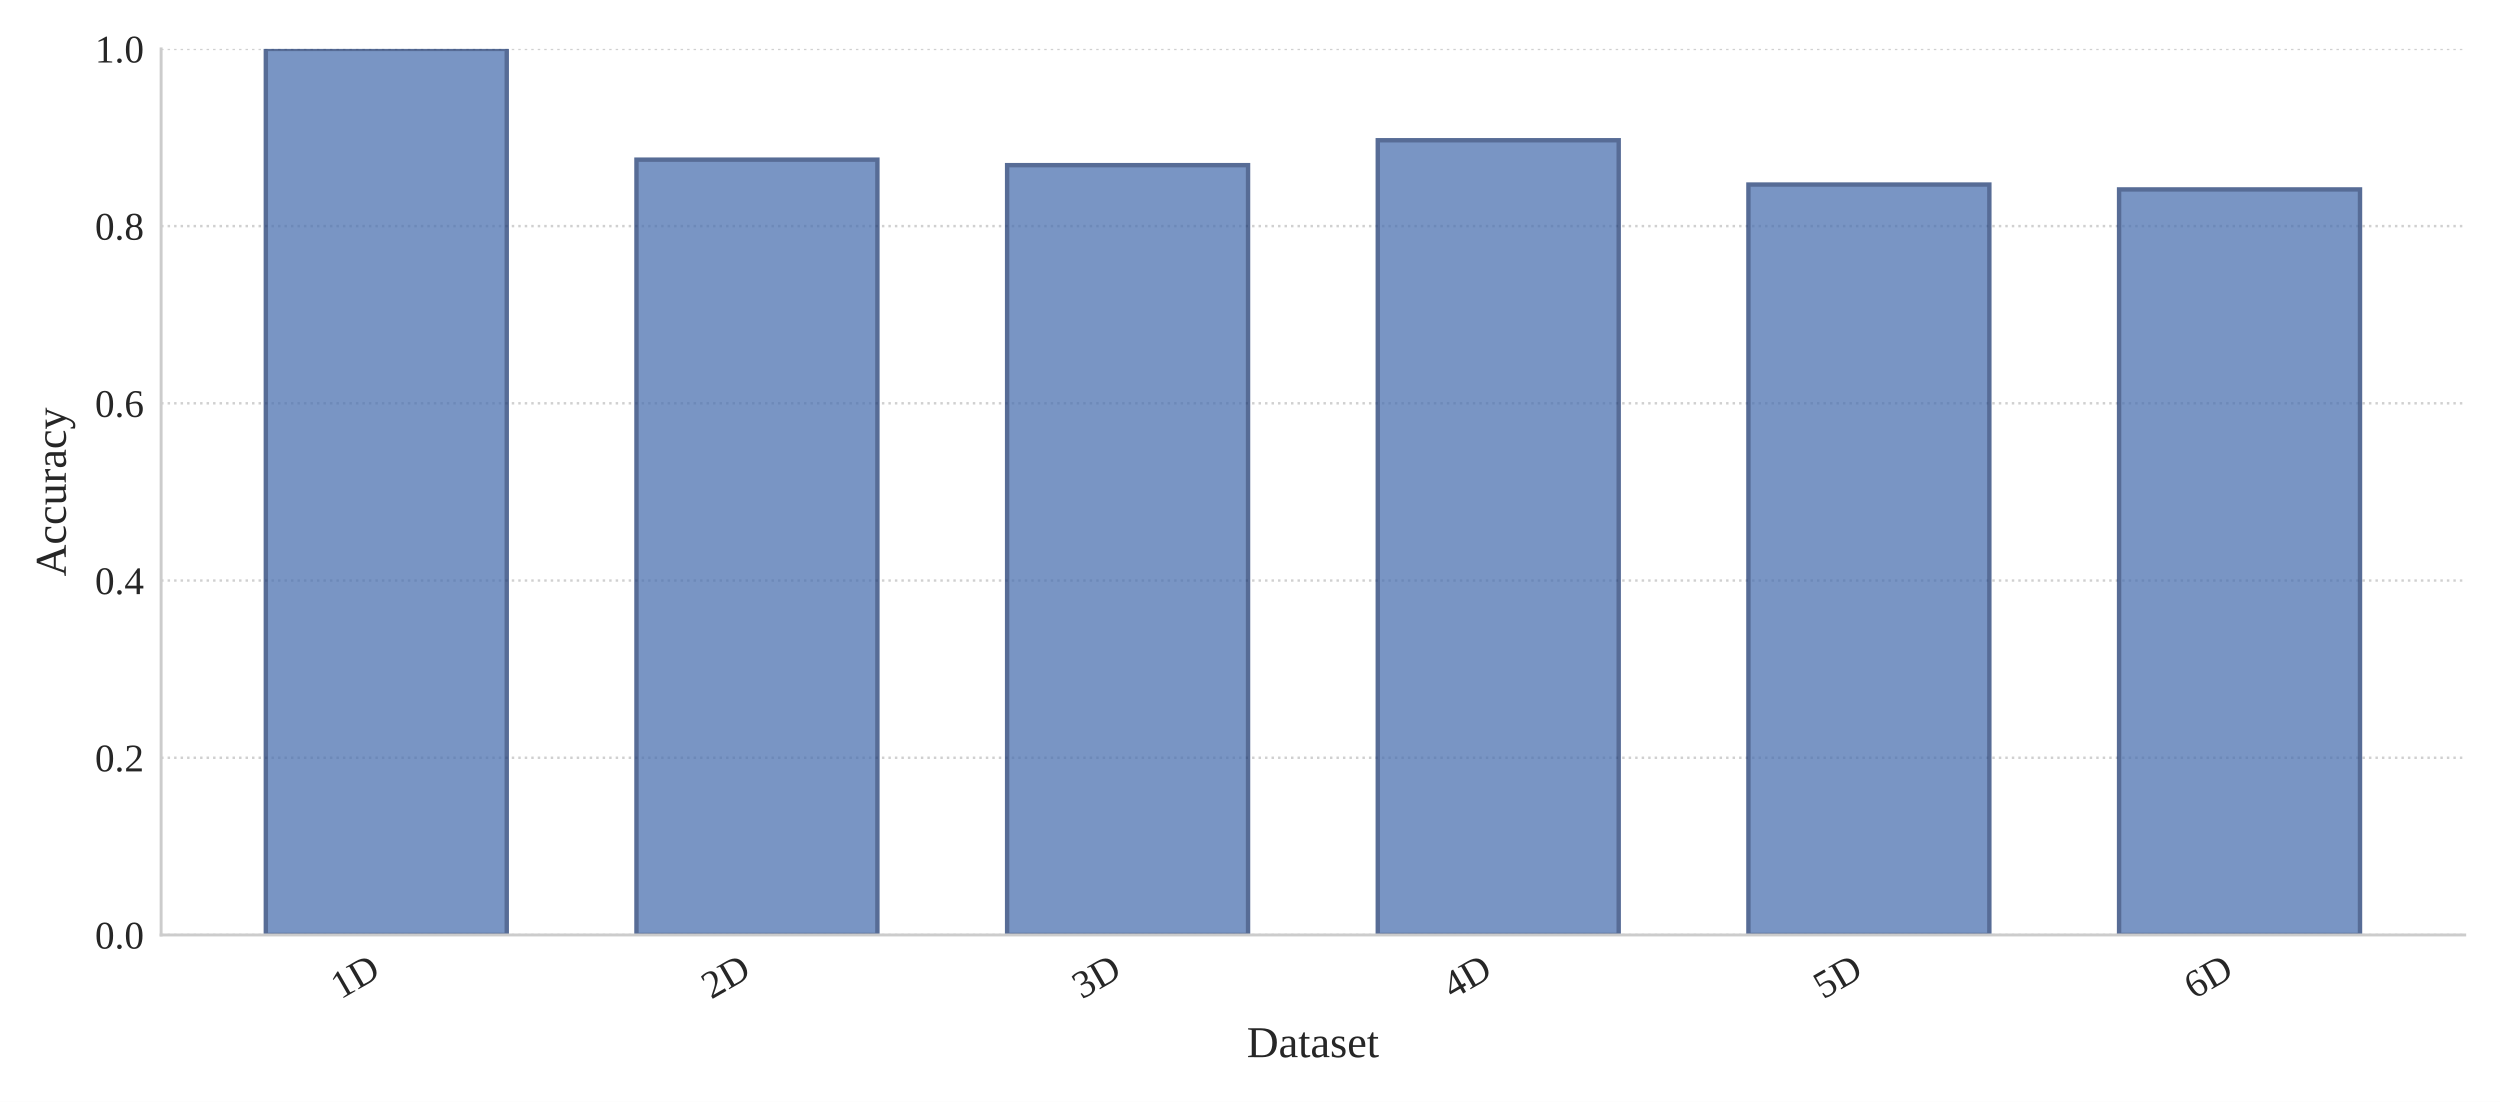
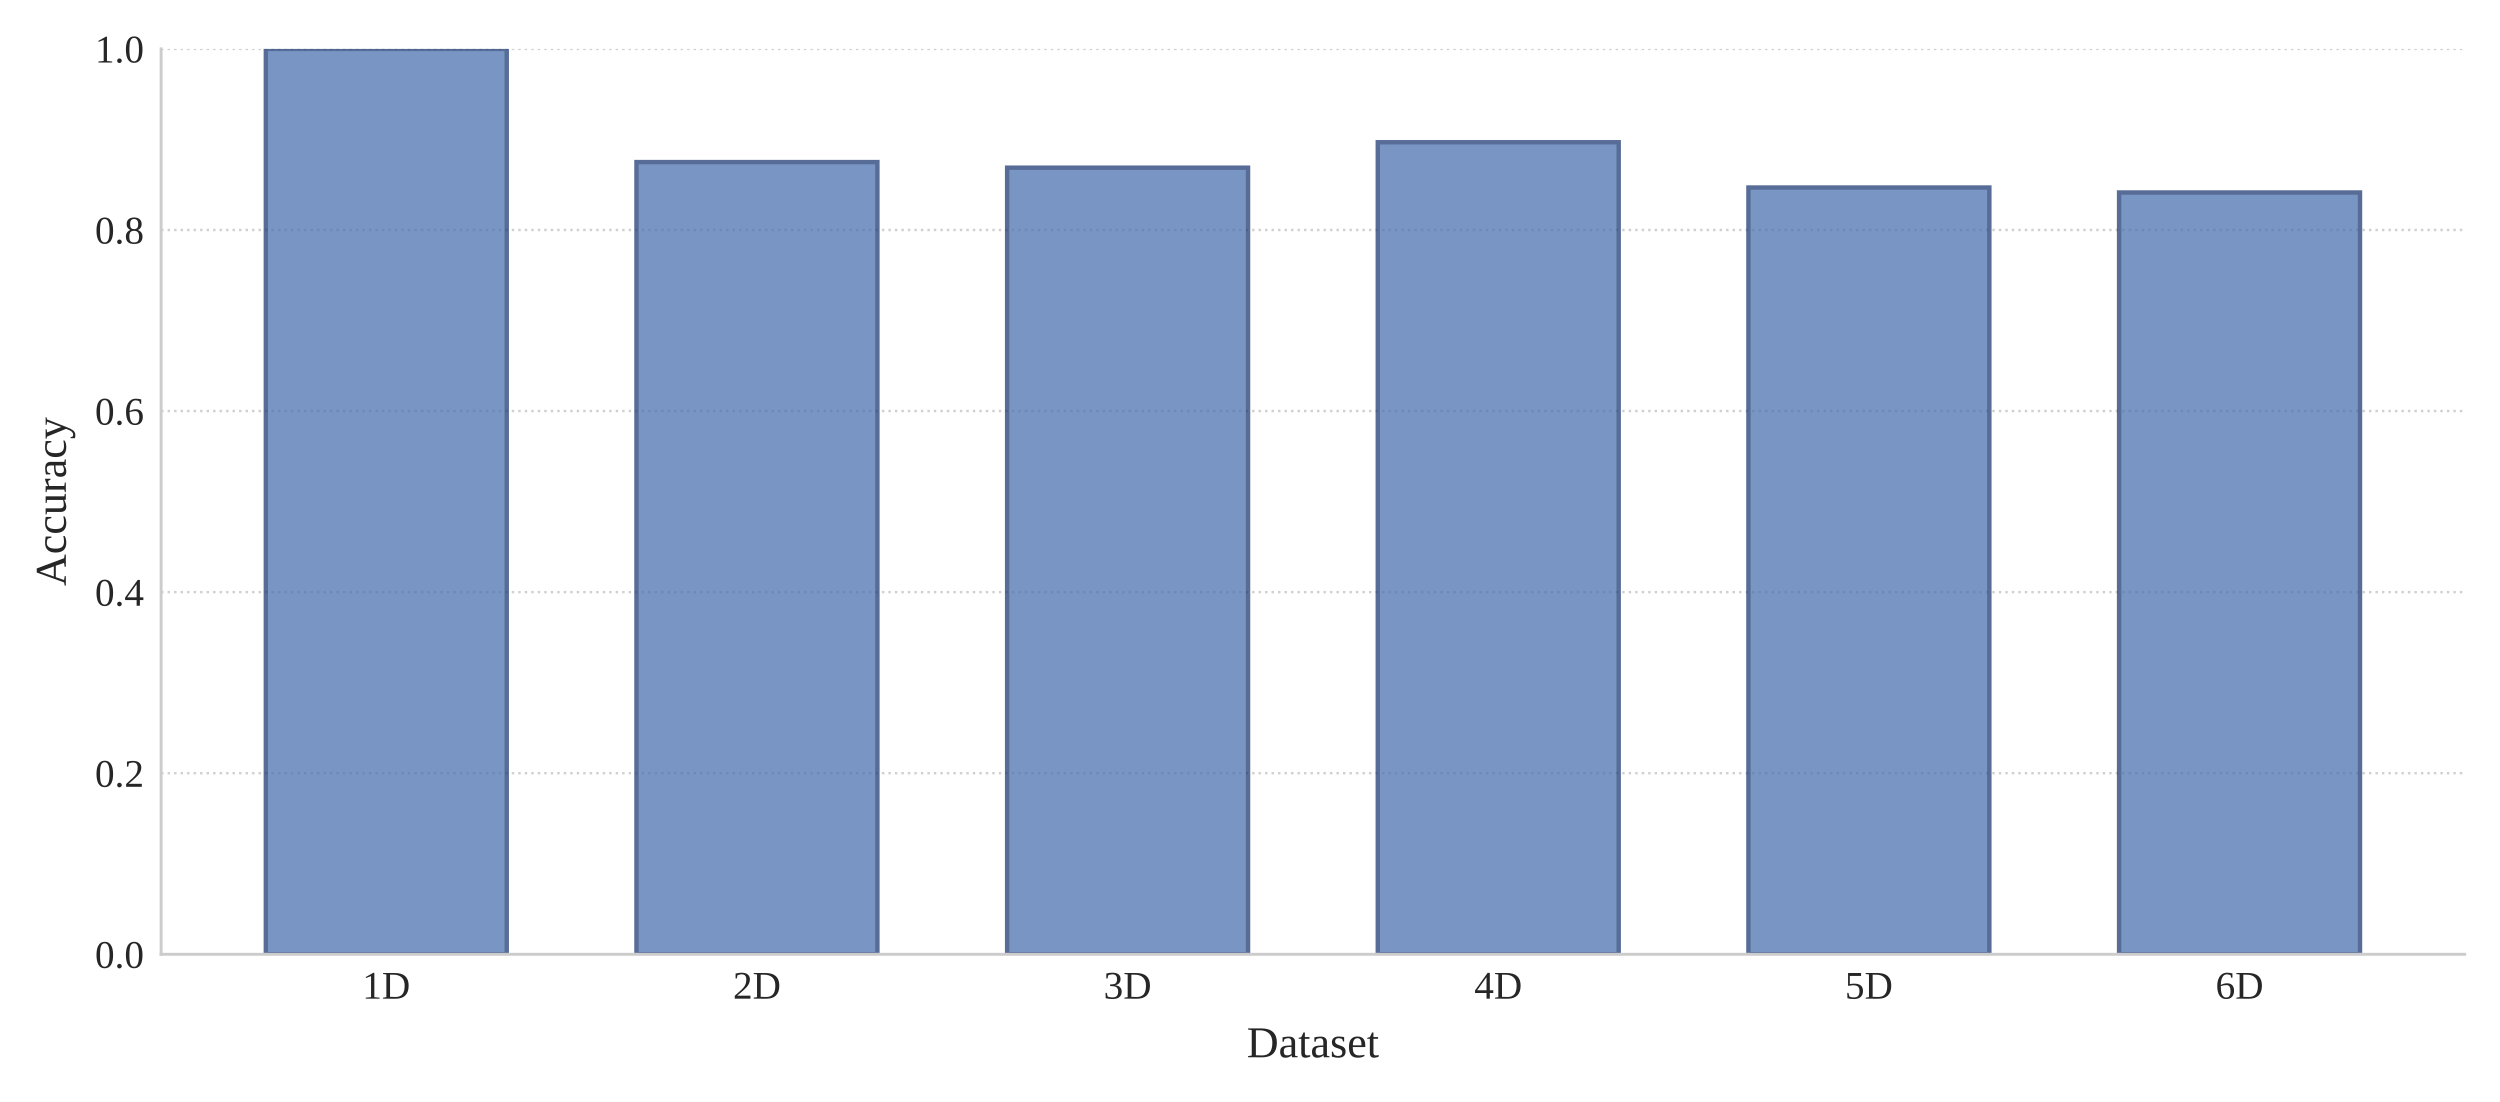
- <svg xmlns="http://www.w3.org/2000/svg" width="510.115pt" height="224.833pt" viewBox="0 0 510.115 224.833" version="1.1">
+ <svg xmlns="http://www.w3.org/2000/svg" width="510.115pt" height="224.858pt" viewBox="0 0 510.115 224.858" version="1.1">
  <defs>
    <style type="text/css">*{stroke-linejoin: round; stroke-linecap: butt}</style>
  </defs>
  <g id="figure_1">
    <g id="patch_1">
-       <path d="M 0 224.833  L 510.115 224.833  L 510.115 -0  L 0 -0  z " style="fill: #ffffff" />
+       <path d="M 0 224.858  L 510.115 224.858  L 510.115 0  L 0 0  z " style="fill: #ffffff" />
    </g>
    <g id="axes_1">
      <g id="patch_2">
-         <path d="M 32.875 190.777  L 502.915 190.777  L 502.915 9.977  L 32.875 9.977  z " style="fill: #ffffff" />
+         <path d="M 32.875 194.718  L 502.915 194.718  L 502.915 9.977  L 32.875 9.977  z " style="fill: #ffffff" />
      </g>
      <g id="matplotlib.axis_1">
        <g id="xtick_1">
          <g id="text_1">
-             <text style="font-size: 8px; font-family: 'Times New Roman', 'CMU Serif', 'DejaVu Serif', serif; fill: #262626" transform="translate(69.49652 203.9766) rotate(-30)">1D</text>
+             <text style="font-size: 8px; font-family: 'Times New Roman', 'CMU Serif', 'DejaVu Serif', serif; text-anchor: middle; fill: #262626" x="78.82" y="203.773" transform="rotate(-0 78.81971 203.7725)">1D</text>
          </g>
        </g>
        <g id="xtick_2">
          <g id="text_2">
-             <text style="font-size: 8px; font-family: 'Times New Roman', 'CMU Serif', 'DejaVu Serif', serif; fill: #262626" transform="translate(145.1265 203.9766) rotate(-30)">2D</text>
+             <text style="font-size: 8px; font-family: 'Times New Roman', 'CMU Serif', 'DejaVu Serif', serif; text-anchor: middle; fill: #262626" x="154.45" y="203.773" transform="rotate(-0 154.4496 203.7725)">2D</text>
          </g>
        </g>
        <g id="xtick_3">
          <g id="text_3">
-             <text style="font-size: 8px; font-family: 'Times New Roman', 'CMU Serif', 'DejaVu Serif', serif; fill: #262626" transform="translate(220.7564 203.9766) rotate(-30)">3D</text>
+             <text style="font-size: 8px; font-family: 'Times New Roman', 'CMU Serif', 'DejaVu Serif', serif; text-anchor: middle; fill: #262626" x="230.08" y="203.773" transform="rotate(-0 230.0796 203.7725)">3D</text>
          </g>
        </g>
        <g id="xtick_4">
          <g id="text_4">
-             <text style="font-size: 8px; font-family: 'Times New Roman', 'CMU Serif', 'DejaVu Serif', serif; fill: #262626" transform="translate(296.3863 203.9766) rotate(-30)">4D</text>
+             <text style="font-size: 8px; font-family: 'Times New Roman', 'CMU Serif', 'DejaVu Serif', serif; text-anchor: middle; fill: #262626" x="305.709" y="203.773" transform="rotate(-0 305.7095 203.7725)">4D</text>
          </g>
        </g>
        <g id="xtick_5">
          <g id="text_5">
-             <text style="font-size: 8px; font-family: 'Times New Roman', 'CMU Serif', 'DejaVu Serif', serif; fill: #262626" transform="translate(372.0162 203.9766) rotate(-30)">5D</text>
+             <text style="font-size: 8px; font-family: 'Times New Roman', 'CMU Serif', 'DejaVu Serif', serif; text-anchor: middle; fill: #262626" x="381.339" y="203.773" transform="rotate(-0 381.3394 203.7725)">5D</text>
          </g>
        </g>
        <g id="xtick_6">
          <g id="text_6">
-             <text style="font-size: 8px; font-family: 'Times New Roman', 'CMU Serif', 'DejaVu Serif', serif; fill: #262626" transform="translate(447.6462 203.9766) rotate(-30)">6D</text>
+             <text style="font-size: 8px; font-family: 'Times New Roman', 'CMU Serif', 'DejaVu Serif', serif; text-anchor: middle; fill: #262626" x="456.969" y="203.773" transform="rotate(-0 456.9694 203.7725)">6D</text>
          </g>
        </g>
        <g id="text_7">
-           <text style="font-size: 9px; font-family: 'Times New Roman', 'CMU Serif', 'DejaVu Serif', serif; text-anchor: middle; fill: #262626" x="267.895" y="215.708" transform="rotate(-0 267.8945 215.708)">Dataset</text>
+           <text style="font-size: 9px; font-family: 'Times New Roman', 'CMU Serif', 'DejaVu Serif', serif; text-anchor: middle; fill: #262626" x="267.895" y="215.733" transform="rotate(-0 267.8945 215.7331)">Dataset</text>
        </g>
      </g>
      <g id="matplotlib.axis_2">
        <g id="ytick_1">
          <g id="line2d_1">
-             <path d="M 32.875 190.777  L 502.915 190.777  " clip-path="url(#pc5de5e01bc)" style="fill: none; stroke-dasharray: 0.5,0.825; stroke-dashoffset: 0; stroke: #b0b0b0; stroke-opacity: 0.6; stroke-width: 0.5" />
+             <path d="M 32.875 194.718  L 502.915 194.718  " clip-path="url(#p29bd589413)" style="fill: none; stroke-dasharray: 0.5,0.825; stroke-dashoffset: 0; stroke: #b0b0b0; stroke-opacity: 0.6; stroke-width: 0.5" />
          </g>
          <g id="text_8">
-             <text style="font-size: 8px; font-family: 'Times New Roman', 'CMU Serif', 'DejaVu Serif', serif; text-anchor: end; fill: #262626" x="29.375" y="193.555" transform="rotate(-0 29.37453 193.5546)">0.0</text>
+             <text style="font-size: 8px; font-family: 'Times New Roman', 'CMU Serif', 'DejaVu Serif', serif; text-anchor: end; fill: #262626" x="29.375" y="197.495" transform="rotate(-0 29.37453 197.495)">0.0</text>
          </g>
        </g>
        <g id="ytick_2">
          <g id="line2d_2">
-             <path d="M 32.875 154.617  L 502.915 154.617  " clip-path="url(#pc5de5e01bc)" style="fill: none; stroke-dasharray: 0.5,0.825; stroke-dashoffset: 0; stroke: #b0b0b0; stroke-opacity: 0.6; stroke-width: 0.5" />
+             <path d="M 32.875 157.769  L 502.915 157.769  " clip-path="url(#p29bd589413)" style="fill: none; stroke-dasharray: 0.5,0.825; stroke-dashoffset: 0; stroke: #b0b0b0; stroke-opacity: 0.6; stroke-width: 0.5" />
          </g>
          <g id="text_9">
-             <text style="font-size: 8px; font-family: 'Times New Roman', 'CMU Serif', 'DejaVu Serif', serif; text-anchor: end; fill: #262626" x="29.375" y="157.395" transform="rotate(-0 29.37453 157.3947)">0.2</text>
+             <text style="font-size: 8px; font-family: 'Times New Roman', 'CMU Serif', 'DejaVu Serif', serif; text-anchor: end; fill: #262626" x="29.375" y="160.547" transform="rotate(-0 29.37453 160.547)">0.2</text>
          </g>
        </g>
        <g id="ytick_3">
          <g id="line2d_3">
-             <path d="M 32.875 118.457  L 502.915 118.457  " clip-path="url(#pc5de5e01bc)" style="fill: none; stroke-dasharray: 0.5,0.825; stroke-dashoffset: 0; stroke: #b0b0b0; stroke-opacity: 0.6; stroke-width: 0.5" />
+             <path d="M 32.875 120.822  L 502.915 120.822  " clip-path="url(#p29bd589413)" style="fill: none; stroke-dasharray: 0.5,0.825; stroke-dashoffset: 0; stroke: #b0b0b0; stroke-opacity: 0.6; stroke-width: 0.5" />
          </g>
          <g id="text_10">
-             <text style="font-size: 8px; font-family: 'Times New Roman', 'CMU Serif', 'DejaVu Serif', serif; text-anchor: end; fill: #262626" x="29.375" y="121.235" transform="rotate(-0 29.37453 121.2348)">0.4</text>
+             <text style="font-size: 8px; font-family: 'Times New Roman', 'CMU Serif', 'DejaVu Serif', serif; text-anchor: end; fill: #262626" x="29.375" y="123.599" transform="rotate(-0 29.37453 123.599)">0.4</text>
          </g>
        </g>
        <g id="ytick_4">
          <g id="line2d_4">
-             <path d="M 32.875 82.297  L 502.915 82.297  " clip-path="url(#pc5de5e01bc)" style="fill: none; stroke-dasharray: 0.5,0.825; stroke-dashoffset: 0; stroke: #b0b0b0; stroke-opacity: 0.6; stroke-width: 0.5" />
+             <path d="M 32.875 83.874  L 502.915 83.874  " clip-path="url(#p29bd589413)" style="fill: none; stroke-dasharray: 0.5,0.825; stroke-dashoffset: 0; stroke: #b0b0b0; stroke-opacity: 0.6; stroke-width: 0.5" />
          </g>
          <g id="text_11">
-             <text style="font-size: 8px; font-family: 'Times New Roman', 'CMU Serif', 'DejaVu Serif', serif; text-anchor: end; fill: #262626" x="29.375" y="85.075" transform="rotate(-0 29.37453 85.07485)">0.6</text>
+             <text style="font-size: 8px; font-family: 'Times New Roman', 'CMU Serif', 'DejaVu Serif', serif; text-anchor: end; fill: #262626" x="29.375" y="86.651" transform="rotate(-0 29.37453 86.651)">0.6</text>
          </g>
        </g>
        <g id="ytick_5">
          <g id="line2d_5">
-             <path d="M 32.875 46.137  L 502.915 46.137  " clip-path="url(#pc5de5e01bc)" style="fill: none; stroke-dasharray: 0.5,0.825; stroke-dashoffset: 0; stroke: #b0b0b0; stroke-opacity: 0.6; stroke-width: 0.5" />
+             <path d="M 32.875 46.925  L 502.915 46.925  " clip-path="url(#p29bd589413)" style="fill: none; stroke-dasharray: 0.5,0.825; stroke-dashoffset: 0; stroke: #b0b0b0; stroke-opacity: 0.6; stroke-width: 0.5" />
          </g>
          <g id="text_12">
-             <text style="font-size: 8px; font-family: 'Times New Roman', 'CMU Serif', 'DejaVu Serif', serif; text-anchor: end; fill: #262626" x="29.375" y="48.915" transform="rotate(-0 29.37453 48.91492)">0.8</text>
+             <text style="font-size: 8px; font-family: 'Times New Roman', 'CMU Serif', 'DejaVu Serif', serif; text-anchor: end; fill: #262626" x="29.375" y="49.703" transform="rotate(-0 29.37453 49.703)">0.8</text>
          </g>
        </g>
        <g id="ytick_6">
          <g id="line2d_6">
-             <path d="M 32.875 9.977  L 502.915 9.977  " clip-path="url(#pc5de5e01bc)" style="fill: none; stroke-dasharray: 0.5,0.825; stroke-dashoffset: 0; stroke: #b0b0b0; stroke-opacity: 0.6; stroke-width: 0.5" />
+             <path d="M 32.875 9.977  L 502.915 9.977  " clip-path="url(#p29bd589413)" style="fill: none; stroke-dasharray: 0.5,0.825; stroke-dashoffset: 0; stroke: #b0b0b0; stroke-opacity: 0.6; stroke-width: 0.5" />
          </g>
          <g id="text_13">
            <text style="font-size: 8px; font-family: 'Times New Roman', 'CMU Serif', 'DejaVu Serif', serif; text-anchor: end; fill: #262626" x="29.375" y="12.755" transform="rotate(-0 29.37453 12.755)">1.0</text>
          </g>
        </g>
        <g id="text_14">
-           <text style="font-size: 9px; font-family: 'Times New Roman', 'CMU Serif', 'DejaVu Serif', serif; text-anchor: middle; fill: #262626" x="13.432" y="100.377" transform="rotate(-90 13.4325 100.3773)">Accuracy</text>
+           <text style="font-size: 9px; font-family: 'Times New Roman', 'CMU Serif', 'DejaVu Serif', serif; text-anchor: middle; fill: #262626" x="13.432" y="102.347" transform="rotate(-90 13.4325 102.3475)">Accuracy</text>
        </g>
      </g>
      <g id="patch_3">
-         <path d="M 54.24 190.777  L 103.399 190.777  L 103.399 9.977  L 54.24 9.977  z " clip-path="url(#pc5de5e01bc)" style="fill: #4c72b0; opacity: 0.75; stroke: #1f3b73; stroke-width: 0.9; stroke-linejoin: miter" />
+         <path d="M 54.24 194.718  L 103.399 194.718  L 103.399 9.977  L 54.24 9.977  z " clip-path="url(#p29bd589413)" style="fill: #4c72b0; opacity: 0.75; stroke: #1f3b73; stroke-width: 0.9; stroke-linejoin: miter" />
      </g>
      <g id="patch_4">
-         <path d="M 129.87 190.777  L 179.029 190.777  L 179.029 32.577  L 129.87 32.577  z " clip-path="url(#pc5de5e01bc)" style="fill: #4c72b0; opacity: 0.75; stroke: #1f3b73; stroke-width: 0.9; stroke-linejoin: miter" />
+         <path d="M 129.87 194.718  L 179.029 194.718  L 179.029 33.07  L 129.87 33.07  z " clip-path="url(#p29bd589413)" style="fill: #4c72b0; opacity: 0.75; stroke: #1f3b73; stroke-width: 0.9; stroke-linejoin: miter" />
      </g>
      <g id="patch_5">
-         <path d="M 205.5 190.777  L 254.659 190.777  L 254.659 33.698  L 205.5 33.698  z " clip-path="url(#pc5de5e01bc)" style="fill: #4c72b0; opacity: 0.75; stroke: #1f3b73; stroke-width: 0.9; stroke-linejoin: miter" />
+         <path d="M 205.5 194.718  L 254.659 194.718  L 254.659 34.215  L 205.5 34.215  z " clip-path="url(#p29bd589413)" style="fill: #4c72b0; opacity: 0.75; stroke: #1f3b73; stroke-width: 0.9; stroke-linejoin: miter" />
      </g>
      <g id="patch_6">
-         <path d="M 281.13 190.777  L 330.289 190.777  L 330.289 28.618  L 281.13 28.618  z " clip-path="url(#pc5de5e01bc)" style="fill: #4c72b0; opacity: 0.75; stroke: #1f3b73; stroke-width: 0.9; stroke-linejoin: miter" />
+         <path d="M 281.13 194.718  L 330.289 194.718  L 330.289 29.024  L 281.13 29.024  z " clip-path="url(#p29bd589413)" style="fill: #4c72b0; opacity: 0.75; stroke: #1f3b73; stroke-width: 0.9; stroke-linejoin: miter" />
      </g>
      <g id="patch_7">
-         <path d="M 356.76 190.777  L 405.919 190.777  L 405.919 37.658  L 356.76 37.658  z " clip-path="url(#pc5de5e01bc)" style="fill: #4c72b0; opacity: 0.75; stroke: #1f3b73; stroke-width: 0.9; stroke-linejoin: miter" />
+         <path d="M 356.76 194.718  L 405.919 194.718  L 405.919 38.261  L 356.76 38.261  z " clip-path="url(#p29bd589413)" style="fill: #4c72b0; opacity: 0.75; stroke: #1f3b73; stroke-width: 0.9; stroke-linejoin: miter" />
      </g>
      <g id="patch_8">
-         <path d="M 432.39 190.777  L 481.549 190.777  L 481.549 38.652  L 432.39 38.652  z " clip-path="url(#pc5de5e01bc)" style="fill: #4c72b0; opacity: 0.75; stroke: #1f3b73; stroke-width: 0.9; stroke-linejoin: miter" />
+         <path d="M 432.39 194.718  L 481.549 194.718  L 481.549 39.277  L 432.39 39.277  z " clip-path="url(#p29bd589413)" style="fill: #4c72b0; opacity: 0.75; stroke: #1f3b73; stroke-width: 0.9; stroke-linejoin: miter" />
      </g>
      <g id="patch_9">
-         <path d="M 32.875 190.777  L 32.875 9.977  " style="fill: none; stroke: #cccccc; stroke-width: 0.6; stroke-linejoin: miter; stroke-linecap: square" />
+         <path d="M 32.875 194.718  L 32.875 9.977  " style="fill: none; stroke: #cccccc; stroke-width: 0.6; stroke-linejoin: miter; stroke-linecap: square" />
      </g>
      <g id="patch_10">
-         <path d="M 32.875 190.777  L 502.915 190.777  " style="fill: none; stroke: #cccccc; stroke-width: 0.6; stroke-linejoin: miter; stroke-linecap: square" />
+         <path d="M 32.875 194.718  L 502.915 194.718  " style="fill: none; stroke: #cccccc; stroke-width: 0.6; stroke-linejoin: miter; stroke-linecap: square" />
      </g>
    </g>
  </g>
  <defs>
-     <clipPath id="pc5de5e01bc">
-       <rect x="32.875" y="9.977" width="470.04" height="180.8" />
+     <clipPath id="p29bd589413">
+       <rect x="32.875" y="9.977" width="470.04" height="184.74" />
    </clipPath>
  </defs>
</svg>
